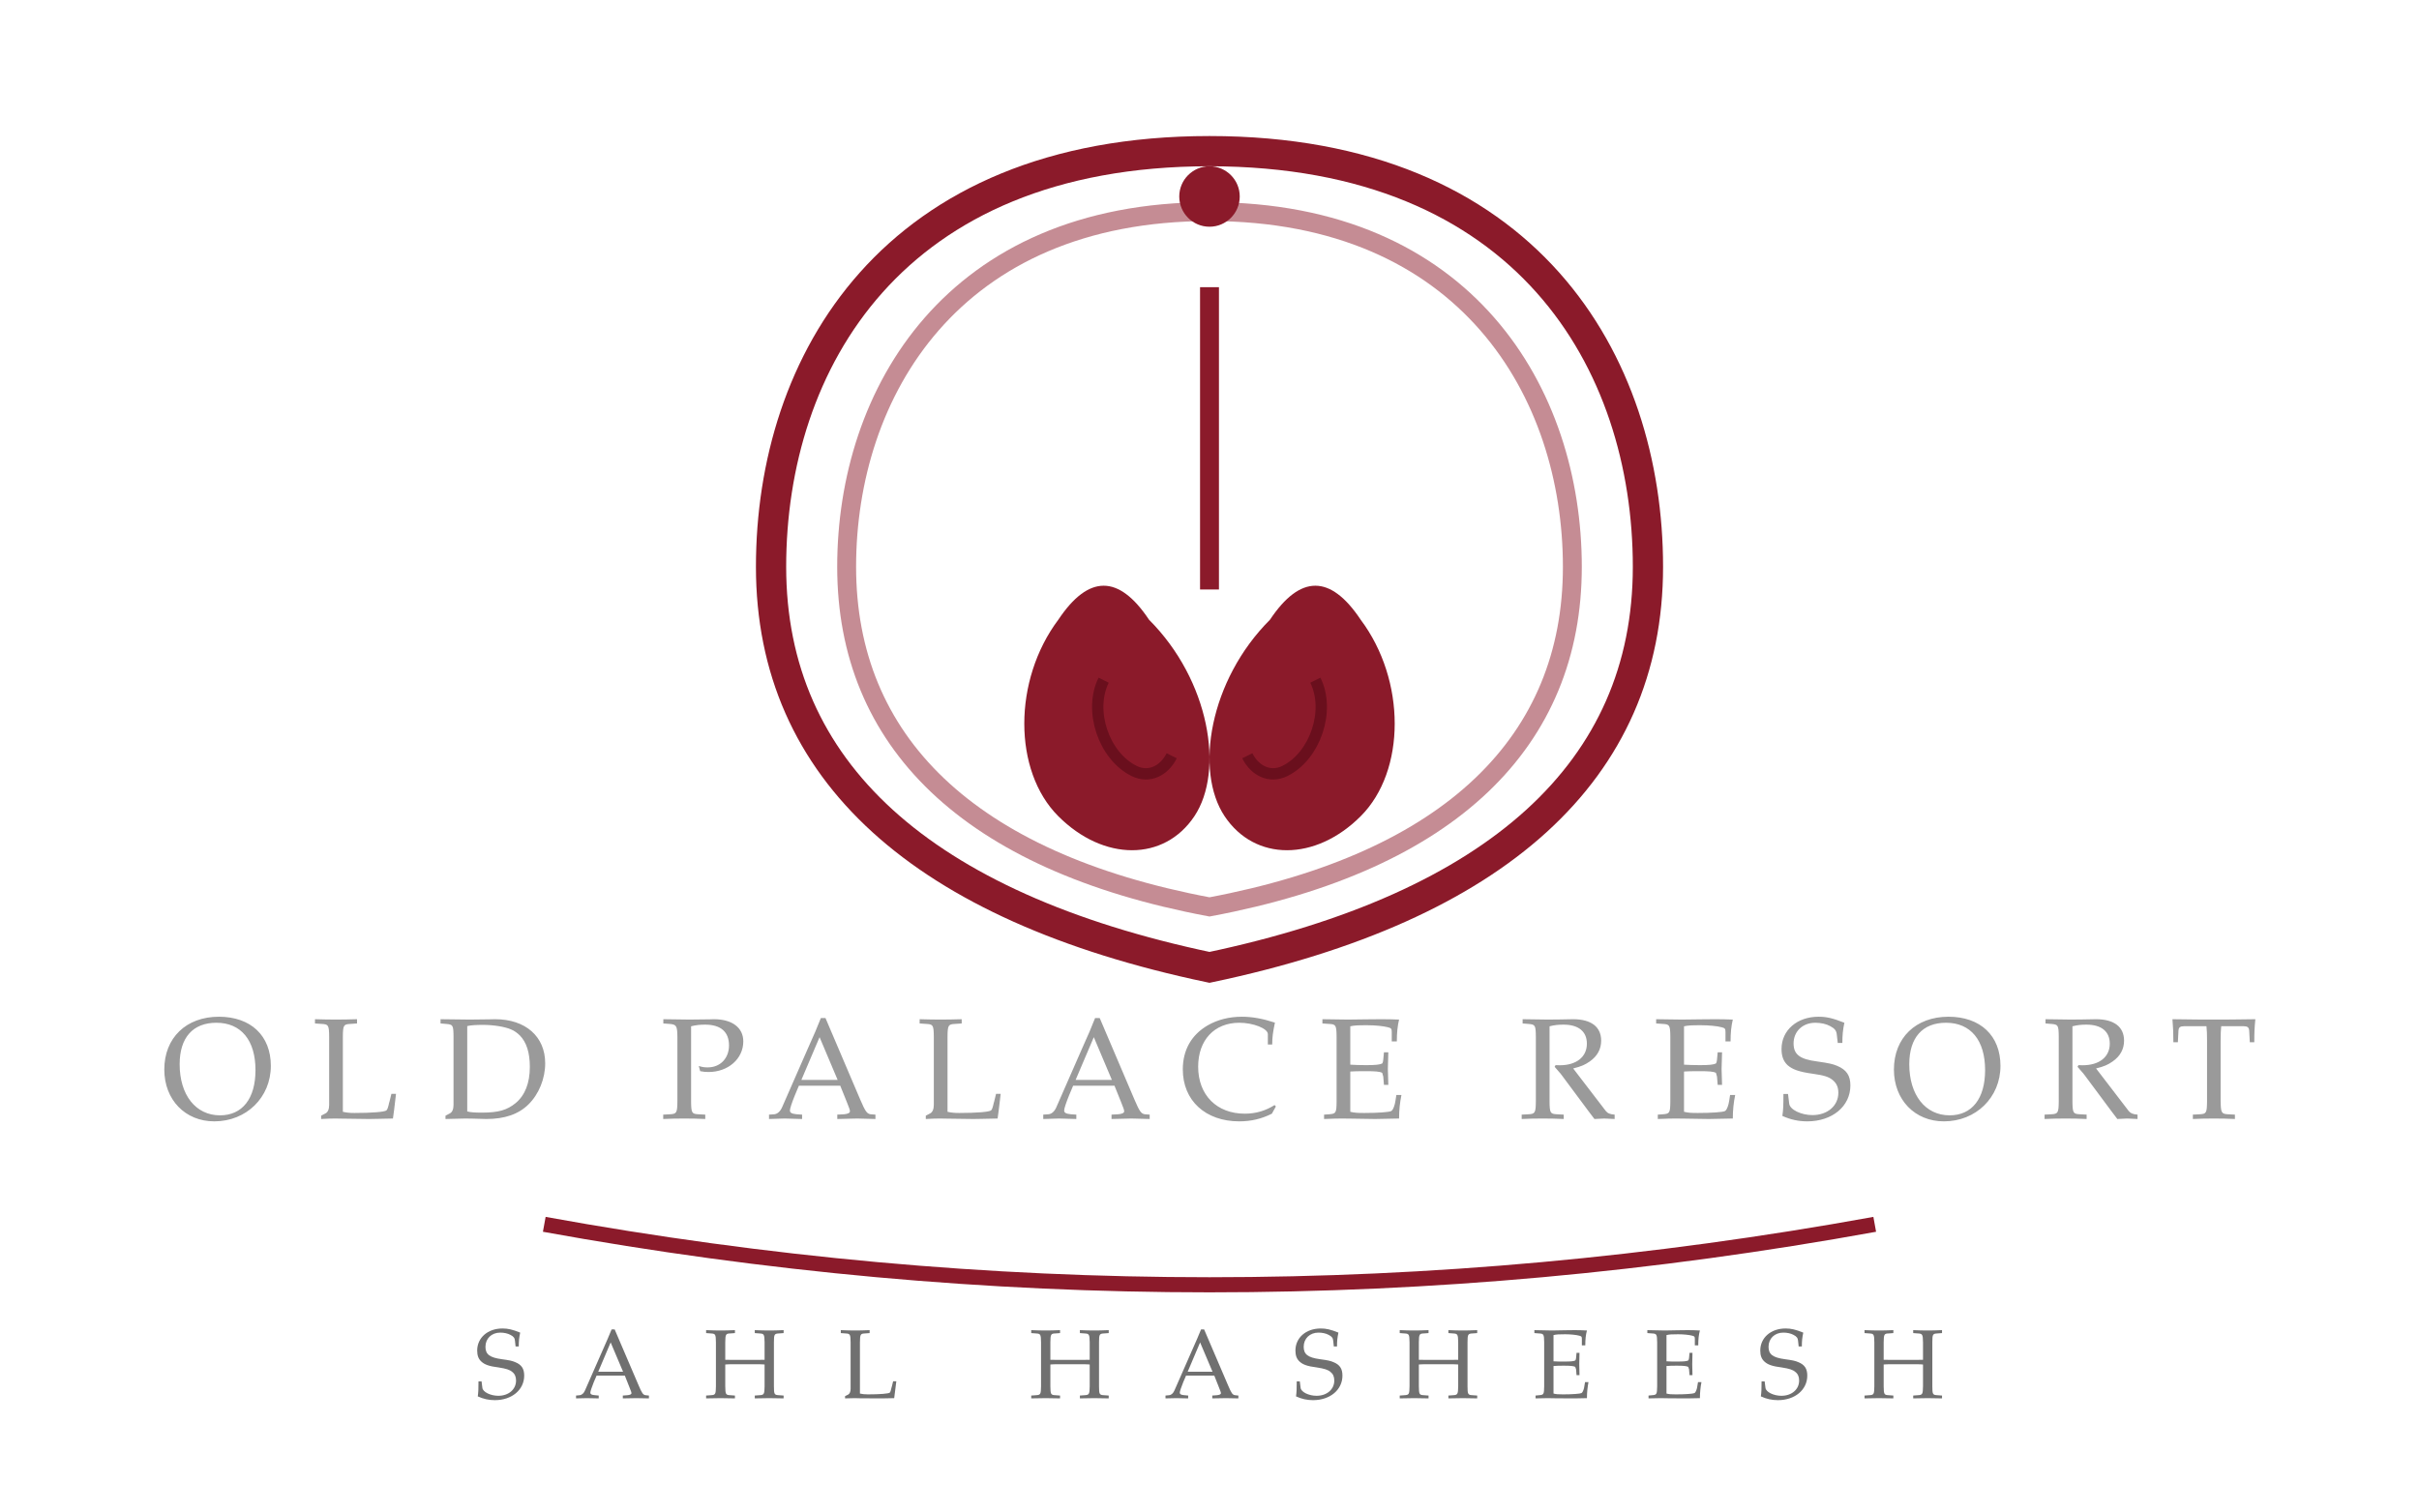
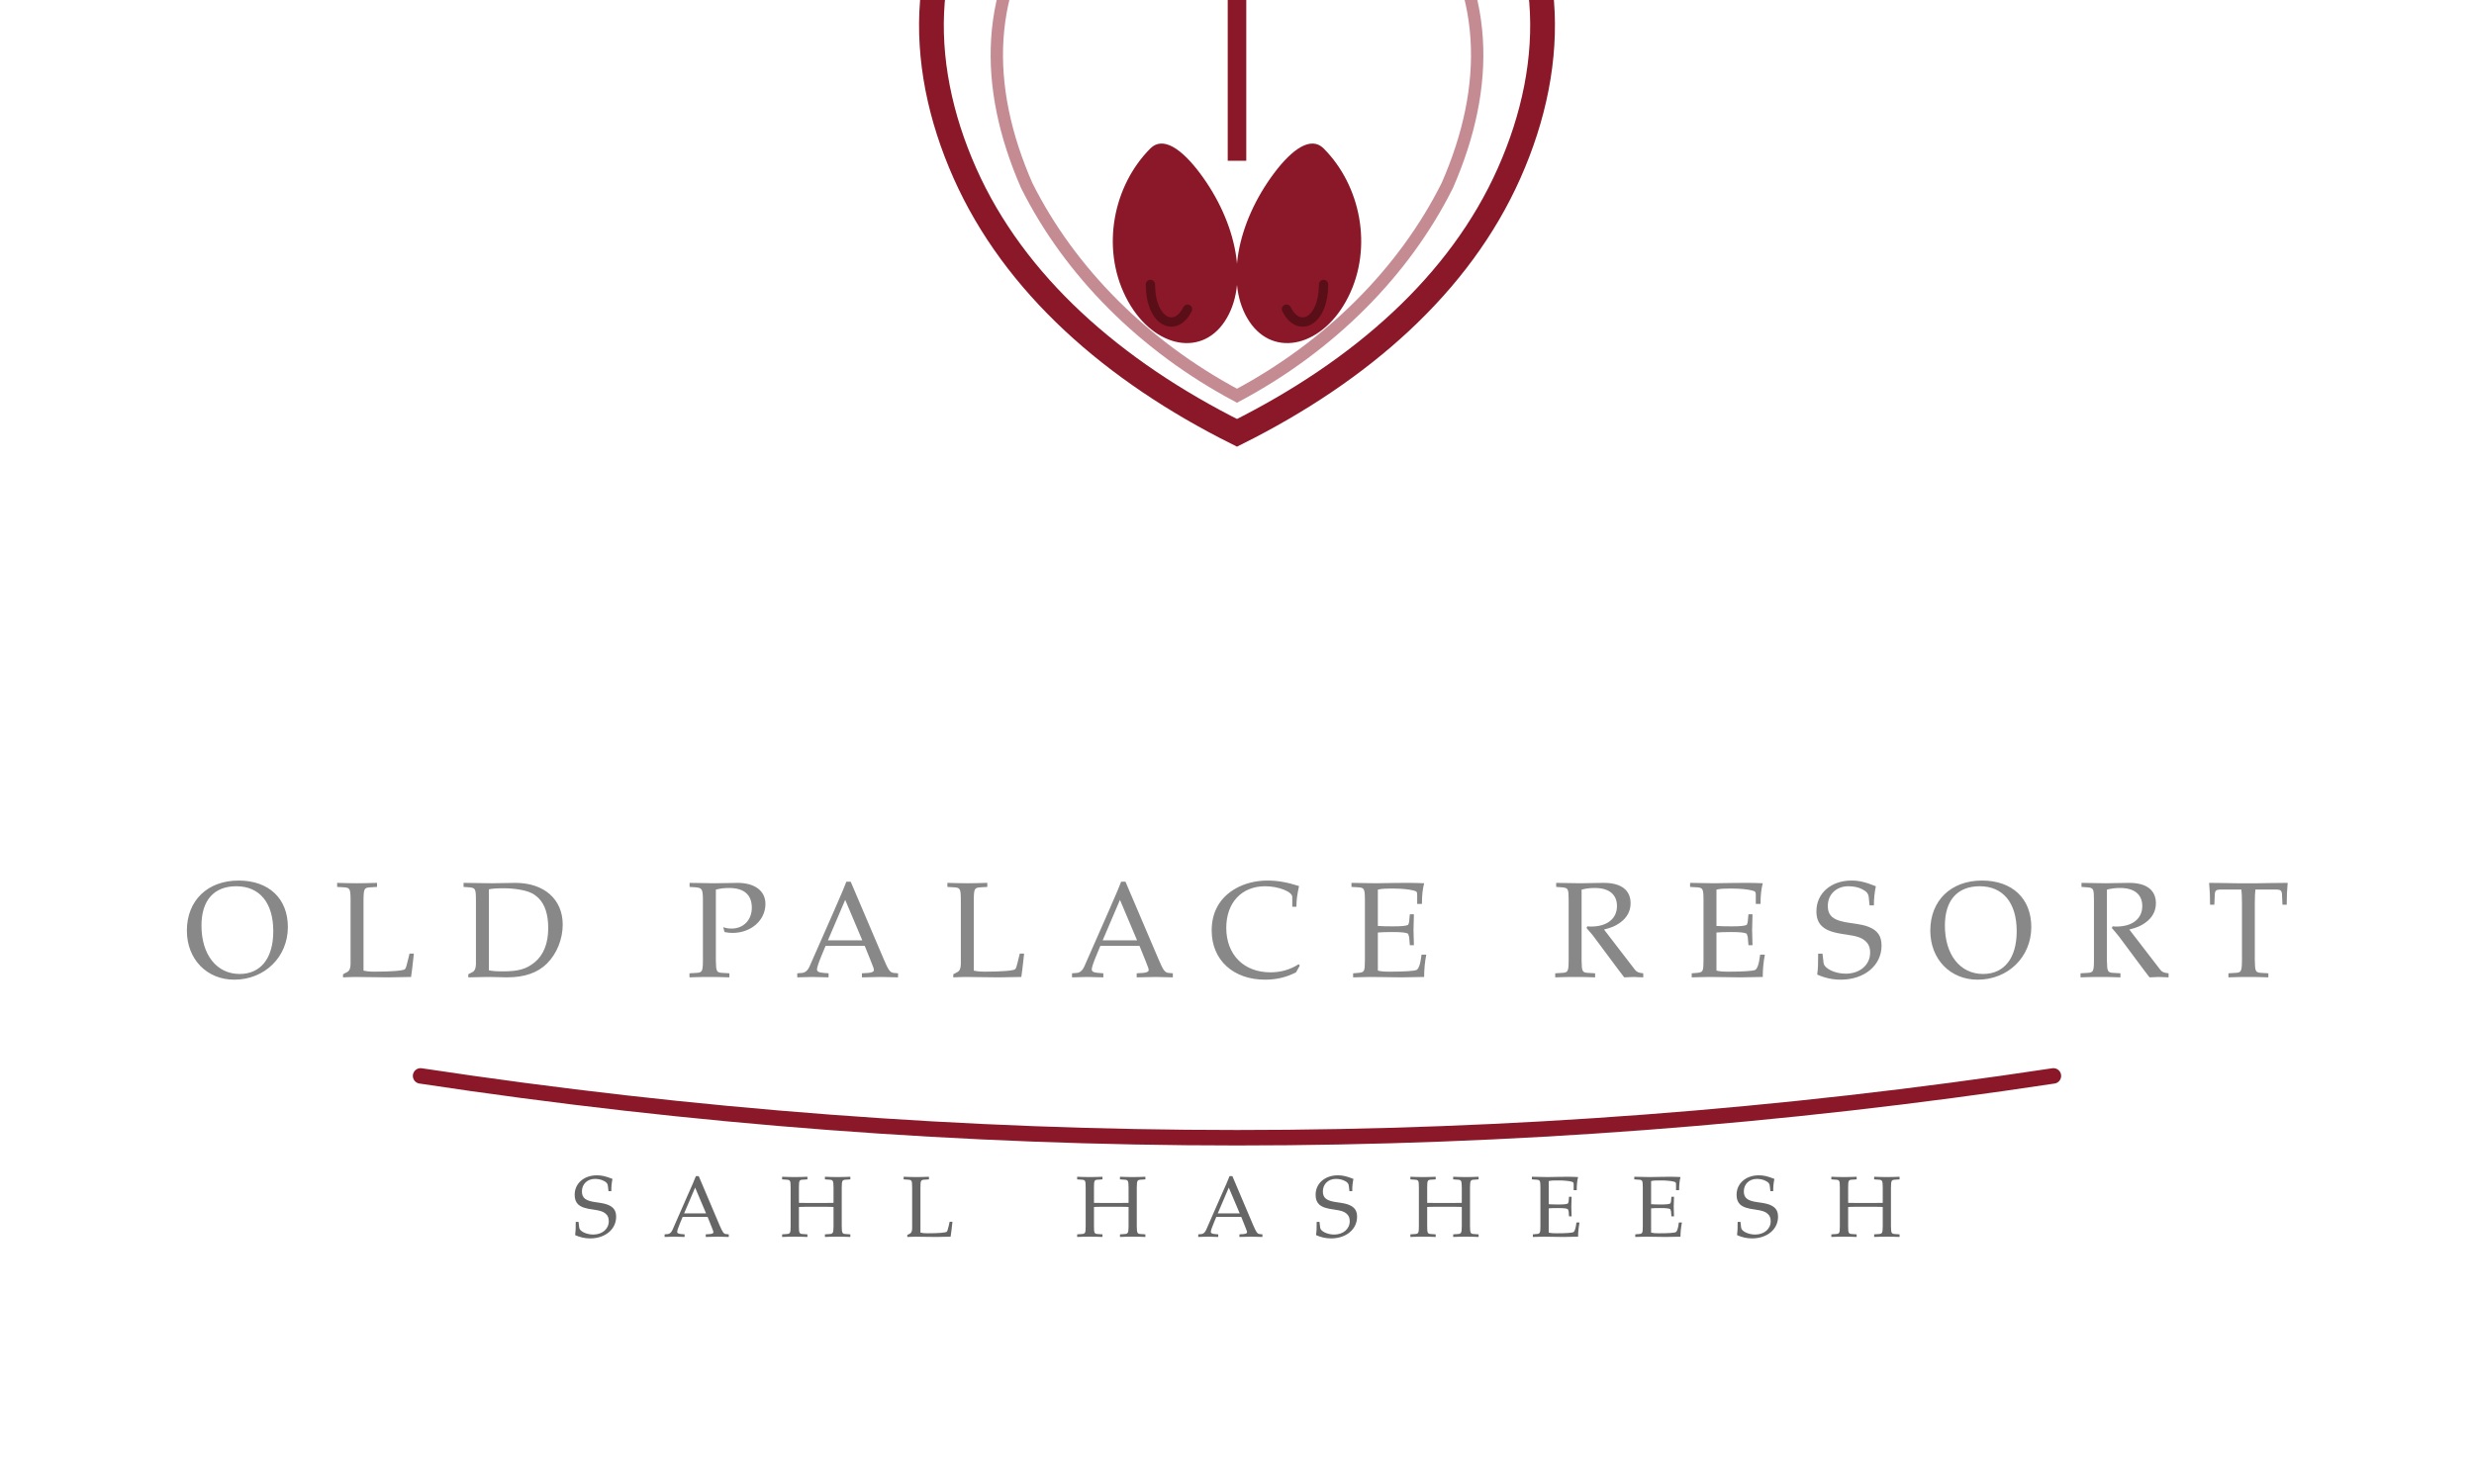
- <svg xmlns="http://www.w3.org/2000/svg" viewBox="0 0 320 200" width="320" height="200">
-   <g transform="translate(160,20)" fill="none">
-     <path d="M0 0 C-42 0 -58 28 -58 55 C-58 82 -38 100 0 108 C38 100 58 82 58 55 C58 28 42 0 0 0Z" stroke="#8b1a2a" stroke-width="4" fill="none" />
-     <path d="M0 8 C-34 8 -48 32 -48 55 C-48 78 -32 94 0 100 C32 94 48 78 48 55 C48 32 34 8 0 8Z" stroke="#8b1a2a" stroke-width="2.5" fill="none" opacity="0.5" />
-     <path d="M-20 62 C-26 70 -26 82 -20 88 C-14 94 -6 94 -2 88 C2 82 0 70 -8 62 C-12 56 -16 56 -20 62Z" fill="#8b1a2a" />
-     <path d="M-14 70 C-16 74 -14 80 -10 82 C-8 83 -6 82 -5 80" stroke="#6a0f1d" stroke-width="1.5" fill="none" />
-     <path d="M20 62 C26 70 26 82 20 88 C14 94 6 94 2 88 C-2 82 0 70 8 62 C12 56 16 56 20 62Z" fill="#8b1a2a" />
-     <path d="M14 70 C16 74 14 80 10 82 C8 83 6 82 5 80" stroke="#6a0f1d" stroke-width="1.5" fill="none" />
-     <line x1="0" y1="18" x2="0" y2="58" stroke="#8b1a2a" stroke-width="2.5" />
-     <circle cx="0" cy="6" r="4" fill="#8b1a2a" />
+ <svg xmlns="http://www.w3.org/2000/svg" viewBox="0 0 400 240" width="400" height="240">
+   <g transform="translate(200, 18)">
+     <path d="       M0 -55       C-8 -62, -26 -58, -38 -44       C-52 -28, -52 -8, -44 10       C-36 28, -20 42, 0 52       C20 42, 36 28, 44 10       C52 -8, 52 -28, 38 -44       C26 -58, 8 -62, 0 -55 Z     " stroke="#8a1828" stroke-width="4" fill="none" />
+     <path d="       M0 -44       C-6 -50, -20 -46, -30 -34       C-41 -20, -41 -4, -34 12       C-27 26, -15 38, 0 46       C15 38, 27 26, 34 12       C41 -4, 41 -20, 30 -34       C20 -46, 6 -50, 0 -44 Z     " stroke="#8a1828" stroke-width="2" fill="none" opacity="0.5" />
+     <line x1="0" y1="-42" x2="0" y2="8" stroke="#8a1828" stroke-width="3" />
+     <path d="       M-14 6       C-20 12, -22 22, -18 30       C-14 38, -6 40, -2 34       C2 28, 0 18, -6 10       C-9 6, -12 4, -14 6 Z     " fill="#8a1828" />
+     <path d="M-14 28 C-14 34, -10 36, -8 32" stroke="#5a0e18" stroke-width="1.5" fill="none" stroke-linecap="round" />
+     <path d="       M14 6       C20 12, 22 22, 18 30       C14 38, 6 40, 2 34       C-2 28, 0 18, 6 10       C9 6, 12 4, 14 6 Z     " fill="#8a1828" />
+     <path d="M14 28 C14 34, 10 36, 8 32" stroke="#5a0e18" stroke-width="1.5" fill="none" stroke-linecap="round" />
+     <circle cx="0" cy="-56" r="3.5" fill="#8a1828" />
  </g>
-   <text x="160" y="148" text-anchor="middle" font-family="'Palatino Linotype', Palatino, 'Book Antiqua', Georgia, serif" font-size="19" font-weight="400" fill="#9a9a9a" letter-spacing="5">OLD PALACE RESORT</text>
-   <path d="M72 162 Q160 178 248 162" stroke="#8b1a2a" stroke-width="2" fill="none" />
-   <text x="160" y="185" text-anchor="middle" font-family="'Palatino Linotype', Palatino, Georgia, serif" font-size="13" font-weight="300" fill="#707070" letter-spacing="7">SAHL HASHEESH</text>
+   <text x="200" y="158" text-anchor="middle" font-family="'Palatino Linotype', Palatino, 'Book Antiqua', Georgia, serif" font-size="22" font-weight="400" fill="#888888" letter-spacing="7">OLD PALACE RESORT</text>
+   <path d="M68 174 Q200 194 332 174" stroke="#8a1828" stroke-width="2.5" fill="none" stroke-linecap="round" />
+   <text x="200" y="200" text-anchor="middle" font-family="'Palatino Linotype', Palatino, Georgia, serif" font-size="14" font-weight="300" fill="#666666" letter-spacing="8">SAHL HASHEESH</text>
</svg>
